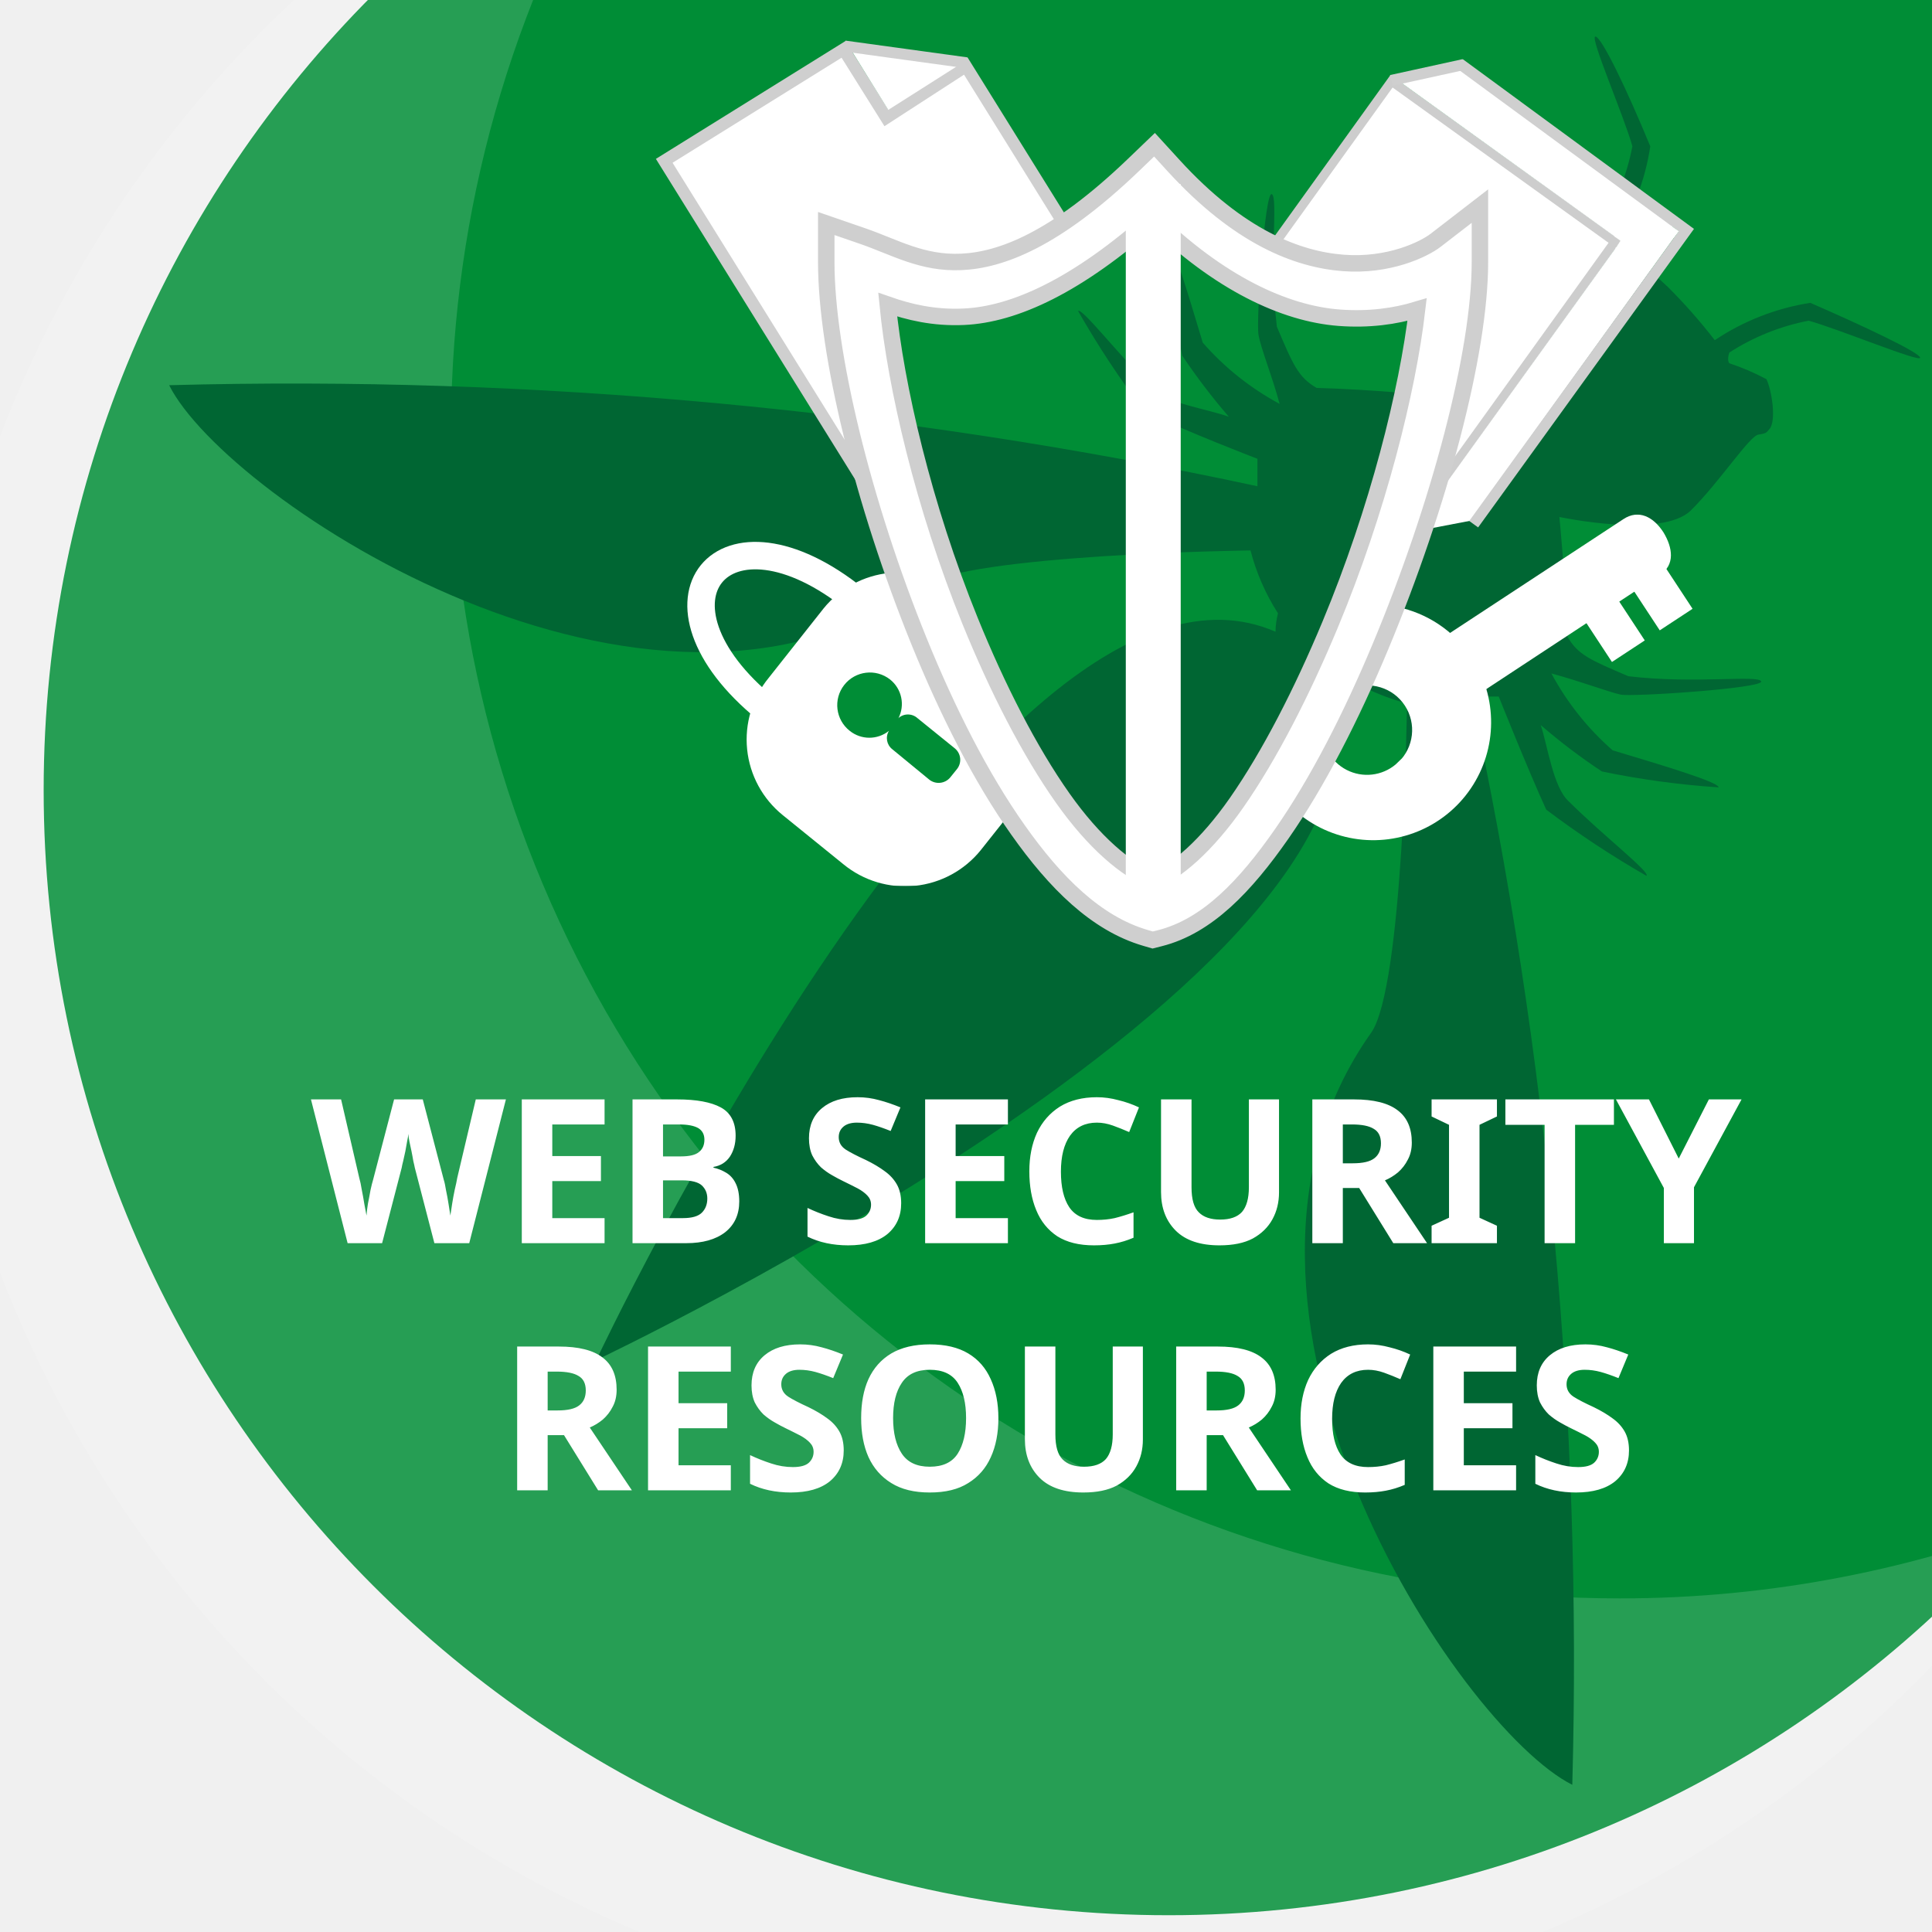
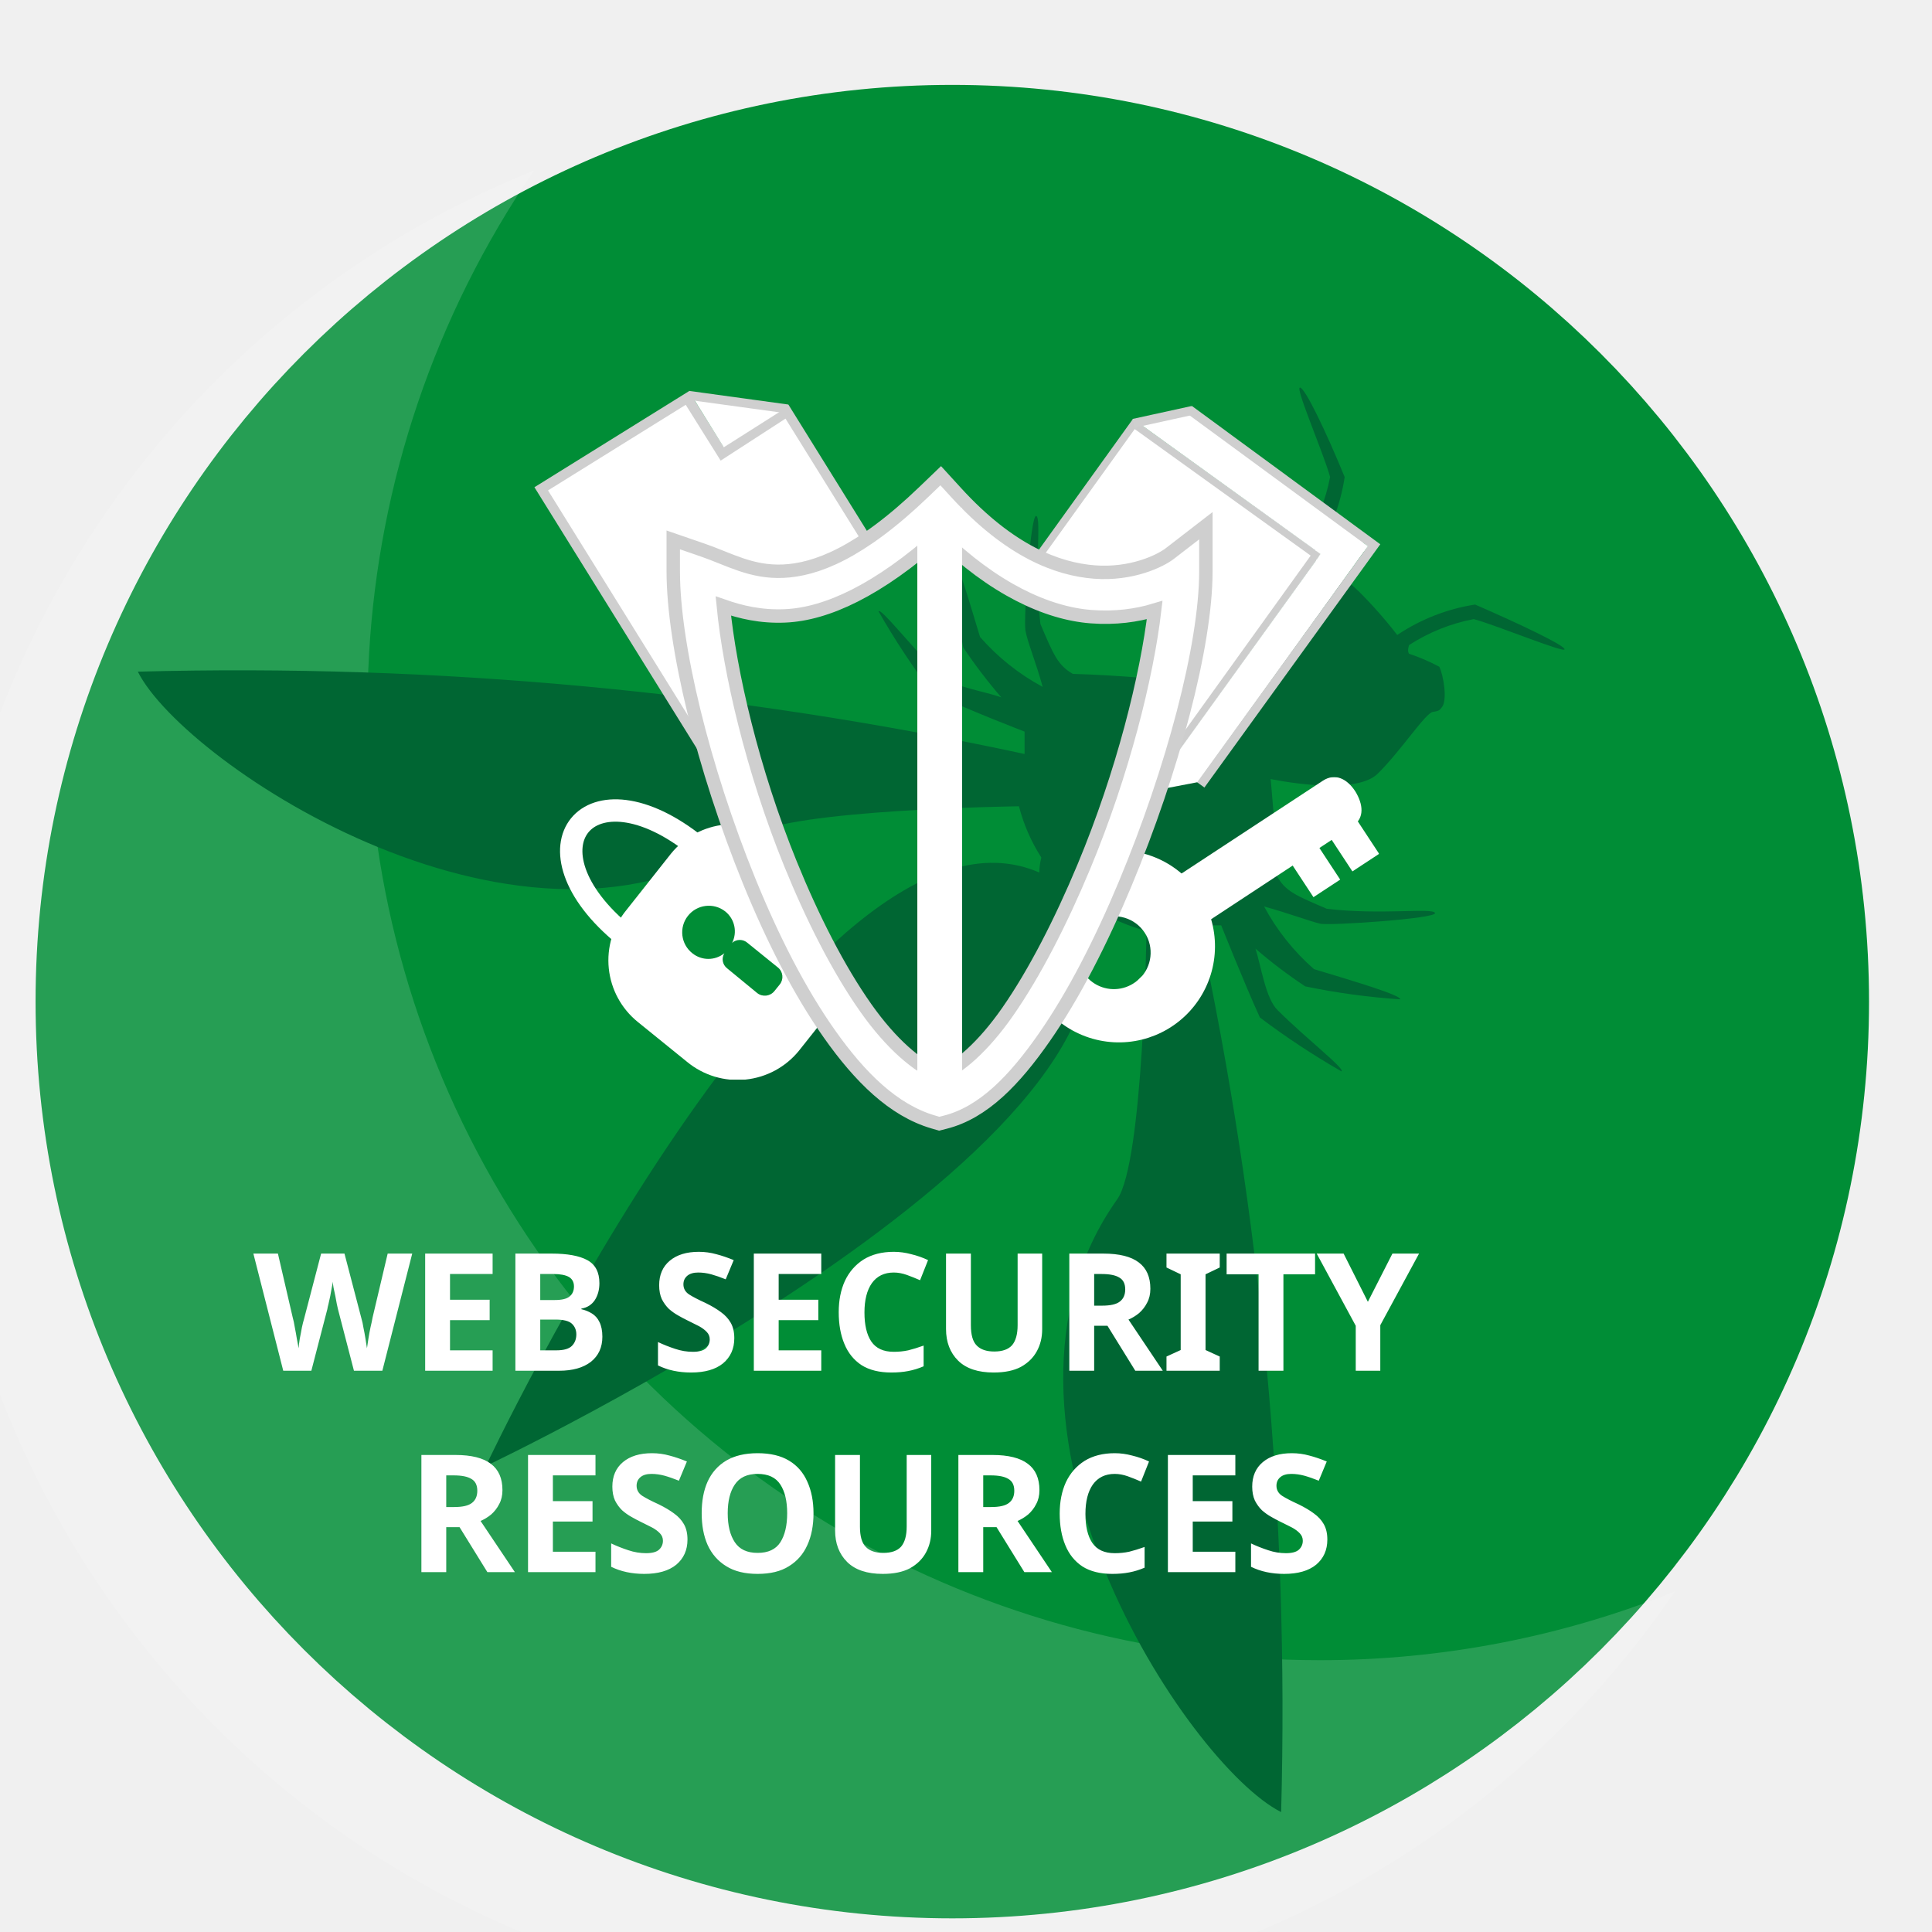
- <svg xmlns="http://www.w3.org/2000/svg" xmlns:ns1="http://www.openswatchbook.org/uri/2009/osb" viewBox="0 0 83.15 83.15" version="1.1" id="svg249" width="2.2cm" height="2.2cm">
+ <svg xmlns="http://www.w3.org/2000/svg" xmlns:ns1="http://www.openswatchbook.org/uri/2009/osb" viewBox="0 0 102.047 102.047" version="1.1" id="svg249" width="2.7cm" height="2.7cm">
  <defs id="defs199">
    <linearGradient id="linearGradient2668" ns1:paint="solid">
      <stop style="stop-color:#000000;stop-opacity:1;" offset="0" id="stop2666" />
    </linearGradient>
    <style id="style178">.cls-1,.cls-10,.cls-2{fill:#1d1d1b;}.cls-1,.cls-12,.cls-15,.cls-16,.cls-18{stroke:#fff;}.cls-1,.cls-11,.cls-12,.cls-15,.cls-16,.cls-18,.cls-5{stroke-miterlimit:10;}.cls-1,.cls-16{stroke-width:0.75px;}.cls-1{filter:url(#luminosity-noclip);}.cls-2{filter:url(#luminosity-noclip-2);}.cls-12,.cls-18,.cls-3{fill:none;}.cls-4{clip-path:url(#clip-path);}.cls-5{fill:#008d36;stroke:#008d36;stroke-width:10px;}.cls-6{fill:#063;}.cls-11,.cls-14,.cls-15,.cls-16,.cls-7,.cls-8{fill:#fff;}.cls-7{opacity:0.15;}.cls-8{font-size:9px;font-family:Hind-Bold, Hind;font-weight:700;letter-spacing:-0.01em;}.cls-9{font-family:Hind-SemiBold, Hind;}.cls-11{stroke:#1d1d1b;}.cls-11,.cls-12{stroke-width:2px;}.cls-13{mask:url(#mask);}.cls-15{stroke-width:0.25px;}.cls-17{mask:url(#mask-2);}</style>
    <clipPath id="clip-path">
      <circle class="cls-3" cx="94.95" cy="79.04" r="41.1" id="circle180" style="fill:none" />
    </clipPath>
    <filter id="luminosity-noclip" x="96.54" y="65.99" width="18.18" height="12.1" filterUnits="userSpaceOnUse" style="color-interpolation-filters:sRGB">
      <feFlood flood-color="#fff" result="bg" id="feFlood183" />
      <feBlend in="SourceGraphic" in2="bg" id="feBlend185" mode="normal" />
    </filter>
    <mask id="mask" x="96.54" y="65.99" width="18.18" height="12.1" maskUnits="userSpaceOnUse">
      <path class="cls-1" d="m 103.94,67.16 c 0.62,0.43 -1,2.47 -1.56,4.81 -0.56,2.34 -1.47,5.69 -2.82,5.75 -1.35,0.06 -2.87,-2.55 -2.62,-4.93 0.37,-3.49 5.92,-6.38 7,-5.63 z" id="path188" style="fill:#1d1d1b;stroke:#ffffff;stroke-width:0.75px;stroke-miterlimit:10;filter:url(#luminosity-noclip)" />
    </mask>
    <filter id="luminosity-noclip-2" x="78.07" y="66.91" width="14.87" height="12.61" filterUnits="userSpaceOnUse" style="color-interpolation-filters:sRGB">
      <feFlood flood-color="#fff" result="bg" id="feFlood191" />
      <feBlend in="SourceGraphic" in2="bg" id="feBlend193" mode="normal" />
    </filter>
    <mask id="mask-2" x="78.07" y="66.91" width="14.87" height="12.61" maskUnits="userSpaceOnUse">
-       <polygon class="cls-2" points="90.63,67.28 86.06,66.91 90.5,77.41 92.56,74.91 92.94,67.72 " id="polygon196" style="fill:#1d1d1b;filter:url(#luminosity-noclip-2)" />
+       <polygon class="cls-2" points="86.06,66.91 90.5,77.41 92.56,74.91 92.94,67.72 90.63,67.28 " id="polygon196" style="fill:#1d1d1b;filter:url(#luminosity-noclip-2)" />
    </mask>
    <clipPath clipPathUnits="userSpaceOnUse" id="clipPath5473">
      <path style="fill:none;stroke:#000000;stroke-width:1.436px;stroke-linecap:butt;stroke-linejoin:miter;stroke-opacity:1" d="m 96.574,67.683 c 0,0 -0.364,-20.386 3.996,-20.453 11.099,-0.169 17.435,1.241 20.696,3.451 3.261,2.21 3.447,5.221 2.246,8.253 -1.201,3.032 -5.205,18.441 -6.228,15.366 -1.773,-5.332 -5.086,-10.902 -5.086,-10.902 l -3.096,-0.497 c 0,0 -2.068,4.314 -4.601,4.751 -2.533,0.437 -7.927,0.031 -7.927,0.031 z" id="path5475" />
    </clipPath>
    <clipPath clipPathUnits="userSpaceOnUse" id="clipPath5515">
      <path style="fill:none;stroke:#000000;stroke-width:1px;stroke-linecap:butt;stroke-linejoin:miter;stroke-opacity:1" d="m 83.787,61.148 0.16,-3.587 4.9,1.762 2.786,-2.242 2.402,-2.082 -5.381,-7.975 -12.331,7.11 6.502,9.545 1.473,0.288 z" id="path5517" />
    </clipPath>
    <clipPath clipPathUnits="userSpaceOnUse" id="clipPath5535">
      <path style="fill:none;stroke:#000000;stroke-width:1px;stroke-linecap:butt;stroke-linejoin:miter;stroke-opacity:1" d="m 90.845,77.163 -5.028,-11.913 -5.435,-0.408 -8.651,2.537 11.143,14.223 7.338,-0.272 z" id="path5537" />
    </clipPath>
    <clipPath clipPathUnits="userSpaceOnUse" id="clipPath5543">
      <path style="fill:none;stroke:#000000;stroke-width:1px;stroke-linecap:butt;stroke-linejoin:miter;stroke-opacity:1" d="m 99.497,77.978 3.488,-5.39 0.453,-4.937 10.463,-4.031 4.077,6.523 -12.139,11.007 z" id="path5545" />
    </clipPath>
    <mask id="mask-2-3" x="78.07" y="66.91" width="14.87" height="12.61" maskUnits="userSpaceOnUse">
-       <polygon class="cls-2" points="86.06,66.91 90.5,77.41 92.56,74.91 92.94,67.72 90.63,67.28 " id="polygon196-6" style="fill:#1d1d1b;filter:url(#luminosity-noclip-2-7)" />
+       <polygon class="cls-2" points="90.5,77.41 92.56,74.91 92.94,67.72 90.63,67.28 86.06,66.91 " id="polygon196-6" style="fill:#1d1d1b;filter:url(#luminosity-noclip-2-7)" />
    </mask>
    <filter id="luminosity-noclip-2-7" x="78.07" y="66.91" width="14.87" height="12.61" filterUnits="userSpaceOnUse" style="color-interpolation-filters:sRGB">
      <feFlood flood-color="#fff" result="bg" id="feFlood191-5" />
      <feBlend in="SourceGraphic" in2="bg" id="feBlend193-3" mode="normal" />
    </filter>
    <clipPath clipPathUnits="userSpaceOnUse" id="clipPath5535-5">
      <path style="fill:none;stroke:#000000;stroke-width:1px;stroke-linecap:butt;stroke-linejoin:miter;stroke-opacity:1" d="m 90.845,77.163 -5.028,-11.913 -5.435,-0.408 -8.651,2.537 11.143,14.223 7.338,-0.272 z" id="path5537-6" />
    </clipPath>
    <mask id="mask-29" x="96.54" y="65.99" width="18.18" height="12.1" maskUnits="userSpaceOnUse">
      <path class="cls-1" d="m 103.94,67.16 c 0.62,0.43 -1,2.47 -1.56,4.81 -0.56,2.34 -1.47,5.69 -2.82,5.75 -1.35,0.06 -2.87,-2.55 -2.62,-4.93 0.37,-3.49 5.92,-6.38 7,-5.63 z" id="path188-1" style="fill:#1d1d1b;stroke:#ffffff;stroke-width:0.75px;stroke-miterlimit:10;filter:url(#luminosity-noclip-27)" />
    </mask>
    <filter id="luminosity-noclip-27" x="96.54" y="65.99" width="18.18" height="12.1" filterUnits="userSpaceOnUse" style="color-interpolation-filters:sRGB">
      <feFlood flood-color="#fff" result="bg" id="feFlood183-0" />
      <feBlend in="SourceGraphic" in2="bg" id="feBlend185-9" mode="normal" />
    </filter>
    <clipPath clipPathUnits="userSpaceOnUse" id="clipPath5543-3">
      <path style="fill:none;stroke:#000000;stroke-width:1px;stroke-linecap:butt;stroke-linejoin:miter;stroke-opacity:1" d="m 99.497,77.978 3.488,-5.39 0.453,-4.937 10.463,-4.031 4.077,6.523 -12.139,11.007 z" id="path5545-6" />
    </clipPath>
    <clipPath clipPathUnits="userSpaceOnUse" id="clipPath3012">
      <path style="fill:none;stroke:#000000;stroke-width:1px;stroke-linecap:butt;stroke-linejoin:miter;stroke-opacity:1" d="m 119.136,31.418 -2.562,-11.062 4.625,1.625 4.5,-2.875 -2.812,-6.75 -7.812,-2.5 -7.812,3.437 -0.312,10.812 z" id="path3014" />
    </clipPath>
    <clipPath clipPathUnits="userSpaceOnUse" id="clipPath3018">
      <path style="fill:none;stroke:#000000;stroke-width:1px;stroke-linecap:butt;stroke-linejoin:miter;stroke-opacity:1" d="m 129.324,16.906 -0.562,2.562 4.812,0.938 3.5,-0.938 -2.812,11.5 5.625,-1.438 7.75,-11.875 -11.688,-7.375 z" id="path3020" />
    </clipPath>
  </defs>
-   <text id="text215" x="-53.295" y="-37.859" />
-   <text id="text217" x="-53.295" y="-37.859" />
-   <g id="layer1" style="display:inline">
+   <text id="text215" x="-53.295" y="-18.962" />
+   <text id="text217" x="-53.295" y="-18.962" />
+   <g id="layer1" style="display:inline" transform="translate(0,18.89763)">
    <circle style="fill:#008d36;stroke:#008d36;stroke-width:11.816px;stroke-miterlimit:10" id="circle203" r="42.513" cy="34.007" cx="50.3" class="cls-5" />
    <path style="opacity:0.15;fill:#ffffff;stroke-width:1.182" id="path207" d="M 69.702,68.792 A 50.275,50.275 0 0 1 28.205,-9.888 50.287,50.287 0 1 0 88.465,65.165 50.134,50.134 0 0 1 69.702,68.792 Z" class="cls-7" />
    <path class="cls-6" d="m 71.781,12.349 a 23.702,23.702 0 0 1 2.02,2.292 10.209,10.209 0 0 1 4.112,-1.607 c 2.363,1.028 4.726,2.15 4.726,2.363 0,0.213 -3.545,-1.252 -4.797,-1.595 A 9.642,9.642 0 0 0 74.428,15.173 c -0.118,0.343 0,0.461 0,0.461 a 10.173,10.173 0 0 1 1.595,0.685 c 0.224,0.449 0.449,1.82 0.118,2.162 -0.118,0.118 -0.071,0.165 -0.461,0.224 -0.39,0.059 -1.666,2.032 -2.907,3.261 -1.241,1.229 -5.66,0.284 -5.66,0.284 0,0 0.26,2.576 0.343,5.14 0.449,0.803 1.028,1.028 2.623,1.713 2.859,0.343 5.612,-0.071 5.719,0.224 0.106,0.295 -5.553,0.673 -6.05,0.567 -0.496,-0.106 -1.713,-0.567 -2.978,-0.91 a 11.816,11.816 0 0 0 2.635,3.308 c 2.28,0.685 4.561,1.371 4.561,1.595 A 36.628,36.628 0 0 1 68.945,33.203 25.581,25.581 0 0 1 66.311,31.207 c 0.295,0.886 0.532,2.647 1.182,3.261 1.548,1.536 3.545,3.072 3.367,3.226 A 41.26,41.26 0 0 1 66.547,34.846 c -0.815,-1.784 -2.044,-4.868 -2.044,-4.868 h -1.182 a 197.014,197.014 0 0 1 4.348,46.837 C 62.742,74.345 50.69,56.161 59.009,44.452 60.403,42.491 60.556,30.273 60.556,30.273 a 9.334,9.334 0 0 1 -2.706,-1.182 3.32,3.32 0 0 1 -0.792,0.106 c 5.234,12.016 -31.394,29.338 -31.394,29.338 0,0 17.215,-36.581 29.232,-31.347 a 3.32,3.32 0 0 1 0.106,-0.792 9.334,9.334 0 0 1 -1.182,-2.706 c 0,0 -12.206,0.154 -14.179,1.548 C 27.933,33.511 9.749,21.506 7.28,16.579 a 197.12,197.12 0 0 1 46.837,4.348 v -1.182 c 0,0 -3.084,-1.182 -4.868,-2.044 a 39.464,39.464 0 0 1 -2.848,-4.313 c 0.142,-0.177 1.69,1.82 3.226,3.367 0.614,0.614 2.363,0.851 3.261,1.182 a 27.424,27.424 0 0 1 -2.009,-2.635 36.628,36.628 0 0 1 -0.709,-5.116 c 0.224,0 0.91,2.28 1.595,4.561 a 11.816,11.816 0 0 0 3.308,2.635 c -0.343,-1.264 -0.803,-2.363 -0.91,-2.978 -0.106,-0.614 0.272,-6.144 0.567,-6.05 0.295,0.095 -0.118,2.859 0.224,5.707 0.685,1.607 0.91,2.174 1.713,2.635 2.564,0.071 5.14,0.343 5.14,0.343 0,0 -0.957,-4.431 0.284,-5.66 1.241,-1.229 3.19,-2.517 3.249,-2.907 0.059,-0.39 0.118,-0.343 0.236,-0.461 0.343,-0.343 1.713,-0.106 2.162,0.118 a 10.173,10.173 0 0 1 0.685,1.595 c 0,0 0.118,0.118 0.461,0 a 9.689,9.689 0 0 0 1.371,-3.427 C 69.914,5.047 68.402,1.573 68.662,1.573 c 0.26,0 1.359,2.28 2.363,4.726 a 10.043,10.043 0 0 1 -1.595,4.112 23.525,23.525 0 0 1 2.351,1.938 z" id="path205" style="fill:#006633;stroke-width:1.182" />
    <text class="cls-8" id="text213" x="13.381" y="53.506" style="font-weight:700;font-size:8.665px;font-family:Hind-Bold, Hind;letter-spacing:-0.01em;fill:#ffffff;stroke-width:1.182">
      <tspan style="font-size:8.665px;stroke-width:1.182" id="tspan255">WEB SECURITY</tspan>
      <tspan class="cls-9" id="tspan211" style="font-size:8.665px;font-family:Hind-SemiBold, Hind;stroke-width:1.182">
        <tspan x="21.475" y="64.14" id="tspan209" style="font-size:8.665px;stroke-width:1.182">RESOURCES</tspan>
      </tspan>
    </text>
  </g>
-   <g id="layer5" style="display:inline" />
-   <g id="layer2">
+   <g id="layer5" style="display:inline" transform="translate(0,18.89763)" />
+   <g id="layer2" transform="translate(0,18.89763)">
    <g id="g3073" transform="matrix(1.08,0,0,1.08,0.2661156,-6.964631)">
      <g transform="matrix(1.094038,0,0,1.094038,-58.30615,-45.24451)" id="g239" mask="url(#mask)" class="cls-13" style="display:inline">
        <g id="g4751">
          <path class="cls-14" d="m 113.53,68.19 -6.93,4.56 a 1.22,1.22 0 0 1 -1.68,-0.35 v 0 a 1.22,1.22 0 0 1 0.35,-1.69 l 6.93,-4.55 c 0.56,-0.37 1.1,-0.08 1.46,0.48 v 0 c 0.34,0.56 0.43,1.19 -0.13,1.55 z" id="path231" style="fill:#ffffff" />
          <rect class="cls-15" x="111.27" y="69.36" width="1.18" height="1.64" transform="rotate(-33.31,111.862,70.17451)" id="rect233" style="fill:#ffffff;stroke:#ffffff;stroke-width:0.25px;stroke-miterlimit:10" />
          <rect class="cls-15" x="113.02" y="68.21" width="1.18" height="1.64" transform="rotate(-33.31,113.604,69.03858)" id="rect235" style="fill:#ffffff;stroke:#ffffff;stroke-width:0.25px;stroke-miterlimit:10" />
          <path clip-path="url(#clipPath5543-3)" class="cls-16" d="m 100.94,70.28 a 3.92,3.92 0 1 0 5.42,1.12 3.93,3.93 0 0 0 -5.42,-1.12 z m 3.32,5 A 2,2 0 1 1 102.1,72 a 2,2 0 0 1 2.16,3.29 z" id="path237" style="fill:#ffffff;stroke:#ffffff;stroke-width:0.75px;stroke-miterlimit:10" />
        </g>
      </g>
      <g transform="matrix(1.094038,0,0,1.094038,-58.30615,-45.24451)" id="g245" mask="url(#mask-2)" class="cls-17" style="display:inline">
        <g id="g4745">
          <g id="g2919">
            <path style="fill:none;stroke:#ffffff;stroke-miterlimit:10" id="path241" d="m 81,73.09 c -4.85,-3.94 -1.6,-7.9 3.23,-4" class="cls-18" />
            <path style="fill:#ffffff" id="path243" d="m 83.07,69.41 -2,2.53 a 3.54,3.54 0 0 0 0.51,5 l 2.21,1.79 a 3.54,3.54 0 0 0 5,-0.51 l 2,-2.52 a 3.56,3.56 0 0 0 -0.51,-5 l -2.2,-1.79 a 3.55,3.55 0 0 0 -5.01,0.5 z m 2.72,4 a 0.52,0.52 0 0 1 0.7,0 l 1.36,1.1 a 0.54,0.54 0 0 1 0.08,0.75 l -0.25,0.31 a 0.55,0.55 0 0 1 -0.76,0.08 l -1.35,-1.11 a 0.51,0.51 0 0 1 -0.12,-0.67 1.14,1.14 0 0 1 -1.43,0 1.189,1.189 0 0 1 1.47,-1.87 1.14,1.14 0 0 1 0.3,1.42 z" class="cls-14" clip-path="url(#clipPath5535-5)" />
          </g>
        </g>
      </g>
      <g clip-path="url(#clipPath3018)" transform="matrix(1.094038,0,0,1.094038,-92.04266,-4.313959)" id="g2915" style="display:inline">
        <g id="g5450" transform="matrix(0.5098084,0.3665819,-0.3665819,0.5098084,104.243,-50.908)">
          <path style="opacity:1;fill:#ffffff;fill-opacity:1;stroke:#cdcdcd;stroke-width:0.524;stroke-miterlimit:4;stroke-dasharray:none;stroke-opacity:1" d="M 98.47,54.15 H 114.424 V 75.539 H 98.47 Z" id="rect4757" />
          <rect style="opacity:1;fill:#ffffff;stroke:#ffffff;stroke-width:0;stroke-miterlimit:4;stroke-dasharray:none;stroke-opacity:1" id="rect5354" width="14.828" height="20.336" x="99.04" y="54.722" ry="0" />
          <path style="color:#000000;font-style:normal;font-variant:normal;font-weight:normal;font-stretch:normal;font-size:medium;line-height:normal;font-family:sans-serif;font-variant-ligatures:normal;font-variant-position:normal;font-variant-caps:normal;font-variant-numeric:normal;font-variant-alternates:normal;font-feature-settings:normal;text-indent:0;text-align:start;text-decoration:none;text-decoration-line:none;text-decoration-style:solid;text-decoration-color:#000000;letter-spacing:normal;word-spacing:normal;text-transform:none;writing-mode:lr-tb;direction:ltr;text-orientation:mixed;dominant-baseline:auto;baseline-shift:baseline;text-anchor:start;white-space:normal;shape-padding:0;clip-rule:nonzero;display:inline;overflow:visible;visibility:visible;opacity:1;isolation:auto;mix-blend-mode:normal;color-interpolation:sRGB;color-interpolation-filters:linearRGB;solid-color:#000000;solid-opacity:1;vector-effect:none;fill:#ffffff;fill-opacity:1;fill-rule:nonzero;stroke:none;stroke-width:0;stroke-linecap:butt;stroke-linejoin:miter;stroke-miterlimit:4;stroke-dasharray:none;stroke-dashoffset:0;stroke-opacity:1;color-rendering:auto;image-rendering:auto;shape-rendering:auto;text-rendering:auto;enable-background:accumulate" d="m 114.664,54.382 0.008,0.116 -0.018,20.233 2.408,-2.543 0.013,-20.322 z" id="rect5354-5" />
          <path style="fill:#ffffff;stroke:none;stroke-width:1.041px;stroke-linecap:butt;stroke-linejoin:miter;stroke-opacity:1" d="m 98.675,53.893 15.627,0.015 2.549,-2.664 -15.673,-0.021 z" id="path5403" />
        </g>
      </g>
      <g clip-path="url(#clipPath3012)" transform="matrix(1.094038,0,0,1.094038,-94.02484,-5.899709)" id="g2902" style="display:inline">
        <path id="rect5499" d="m 109.912,17.145 6.53,-4.059 1.56,2.491 2.899,-1.877 6.564,10.56 -9.472,5.888 z" style="opacity:1;fill:#ffffff;stroke:#cfcfcf;stroke-width:0.441;stroke-miterlimit:4;stroke-dasharray:none;stroke-opacity:1" />
        <path id="path5506" d="m 116.582,12.887 1.491,2.403 2.872,-1.824 z" style="fill:#ffffff;fill-opacity:1;stroke:#f5f5f5;stroke-width:0;stroke-linecap:butt;stroke-linejoin:miter;stroke-miterlimit:4;stroke-dasharray:none;stroke-opacity:1" />
        <path id="path2923" d="m 116.488,12.965 4.45,0.611" style="fill:none;stroke:#cfcfcf;stroke-width:0.4;stroke-linecap:butt;stroke-linejoin:miter;stroke-miterlimit:4;stroke-dasharray:none;stroke-opacity:1" />
      </g>
      <path id="path2993" d="m 57.91,8.978 9.044,6.64 -8.474,11.72" style="display:inline;fill:none;stroke:#cfcfcf;stroke-width:0.438;stroke-linecap:butt;stroke-linejoin:miter;stroke-miterlimit:4;stroke-dasharray:none;stroke-opacity:1" />
      <path id="path2998" d="m 64.075,15.862 0.254,0.182 -0.206,0.311 2.349,-0.444 0.187,-0.248 -0.297,-0.21 z" style="display:inline;fill:#ffffff;fill-opacity:1;stroke:#cdcdcd;stroke-width:0;stroke-linecap:butt;stroke-linejoin:miter;stroke-miterlimit:4;stroke-dasharray:none;stroke-opacity:1" />
      <path id="path3000" d="M 55.196,9.653 58.067,9.024" style="display:inline;fill:none;stroke:#cfcfcf;stroke-width:0.438;stroke-linecap:butt;stroke-linejoin:miter;stroke-miterlimit:4;stroke-dasharray:none;stroke-opacity:1" />
      <g transform="translate(-53.92393,-35.17828)" id="g4755">
        <path id="path225" d="m 99.685,47.395 -0.81,0.778 c -3.156,3.035 -5.327,3.821 -6.891,3.891 -1.564,0.07 -2.649,-0.588 -3.93,-1.03 L 86.604,50.534 v 1.534 c 0,3.609 1.461,9.613 3.709,15.143 1.124,2.765 2.448,5.39 3.932,7.489 1.483,2.099 3.115,3.73 5.083,4.304 l 0.284,0.083 0.288,-0.073 c 1.883,-0.475 3.405,-2.076 4.853,-4.154 1.448,-2.078 2.786,-4.708 3.949,-7.496 2.325,-5.576 3.951,-11.663 3.951,-15.297 v -2.227 l -1.763,1.361 c -0.469,0.362 -1.865,1.043 -3.684,0.904 -1.819,-0.139 -4.155,-1.024 -6.765,-3.883 z m -0.066,2.934 c 2.632,2.567 5.239,3.793 7.421,3.959 1.194,0.091 2.238,-0.059 3.109,-0.323 -0.378,3.236 -1.562,7.99 -3.466,12.556 -1.12,2.686 -2.412,5.207 -3.724,7.09 -1.202,1.725 -2.414,2.757 -3.316,3.111 -1.096,-0.438 -2.378,-1.539 -3.611,-3.284 -1.339,-1.895 -2.61,-4.396 -3.69,-7.051 -1.868,-4.594 -2.974,-9.391 -3.289,-12.62 0.833,0.291 1.821,0.537 3.03,0.483 2.034,-0.091 4.54,-1.258 7.536,-3.921 z" style="color:#000000;font-style:normal;font-variant:normal;font-weight:normal;font-stretch:normal;font-size:medium;line-height:normal;font-family:sans-serif;font-variant-ligatures:normal;font-variant-position:normal;font-variant-caps:normal;font-variant-numeric:normal;font-variant-alternates:normal;font-feature-settings:normal;text-indent:0;text-align:start;text-decoration:none;text-decoration-line:none;text-decoration-style:solid;text-decoration-color:#000000;letter-spacing:normal;word-spacing:normal;text-transform:none;writing-mode:lr-tb;direction:ltr;text-orientation:mixed;dominant-baseline:auto;baseline-shift:baseline;text-anchor:start;white-space:normal;shape-padding:0;clip-rule:nonzero;display:inline;overflow:visible;visibility:visible;opacity:1;isolation:auto;mix-blend-mode:normal;color-interpolation:sRGB;color-interpolation-filters:linearRGB;solid-color:#000000;solid-opacity:1;vector-effect:none;fill:#ffffff;fill-opacity:1;fill-rule:nonzero;stroke:#cfcfcf;stroke-width:0.656;stroke-linecap:round;stroke-linejoin:miter;stroke-miterlimit:4;stroke-dasharray:none;stroke-dashoffset:0;stroke-opacity:1;color-rendering:auto;image-rendering:auto;shape-rendering:auto;text-rendering:auto;enable-background:accumulate" />
        <line class="cls-12" x1="99.635" y1="48.962" x2="99.635" y2="77.133" id="line227" style="fill:none;stroke:#ffffff;stroke-width:2.188px;stroke-miterlimit:10" />
      </g>
    </g>
  </g>
</svg>
